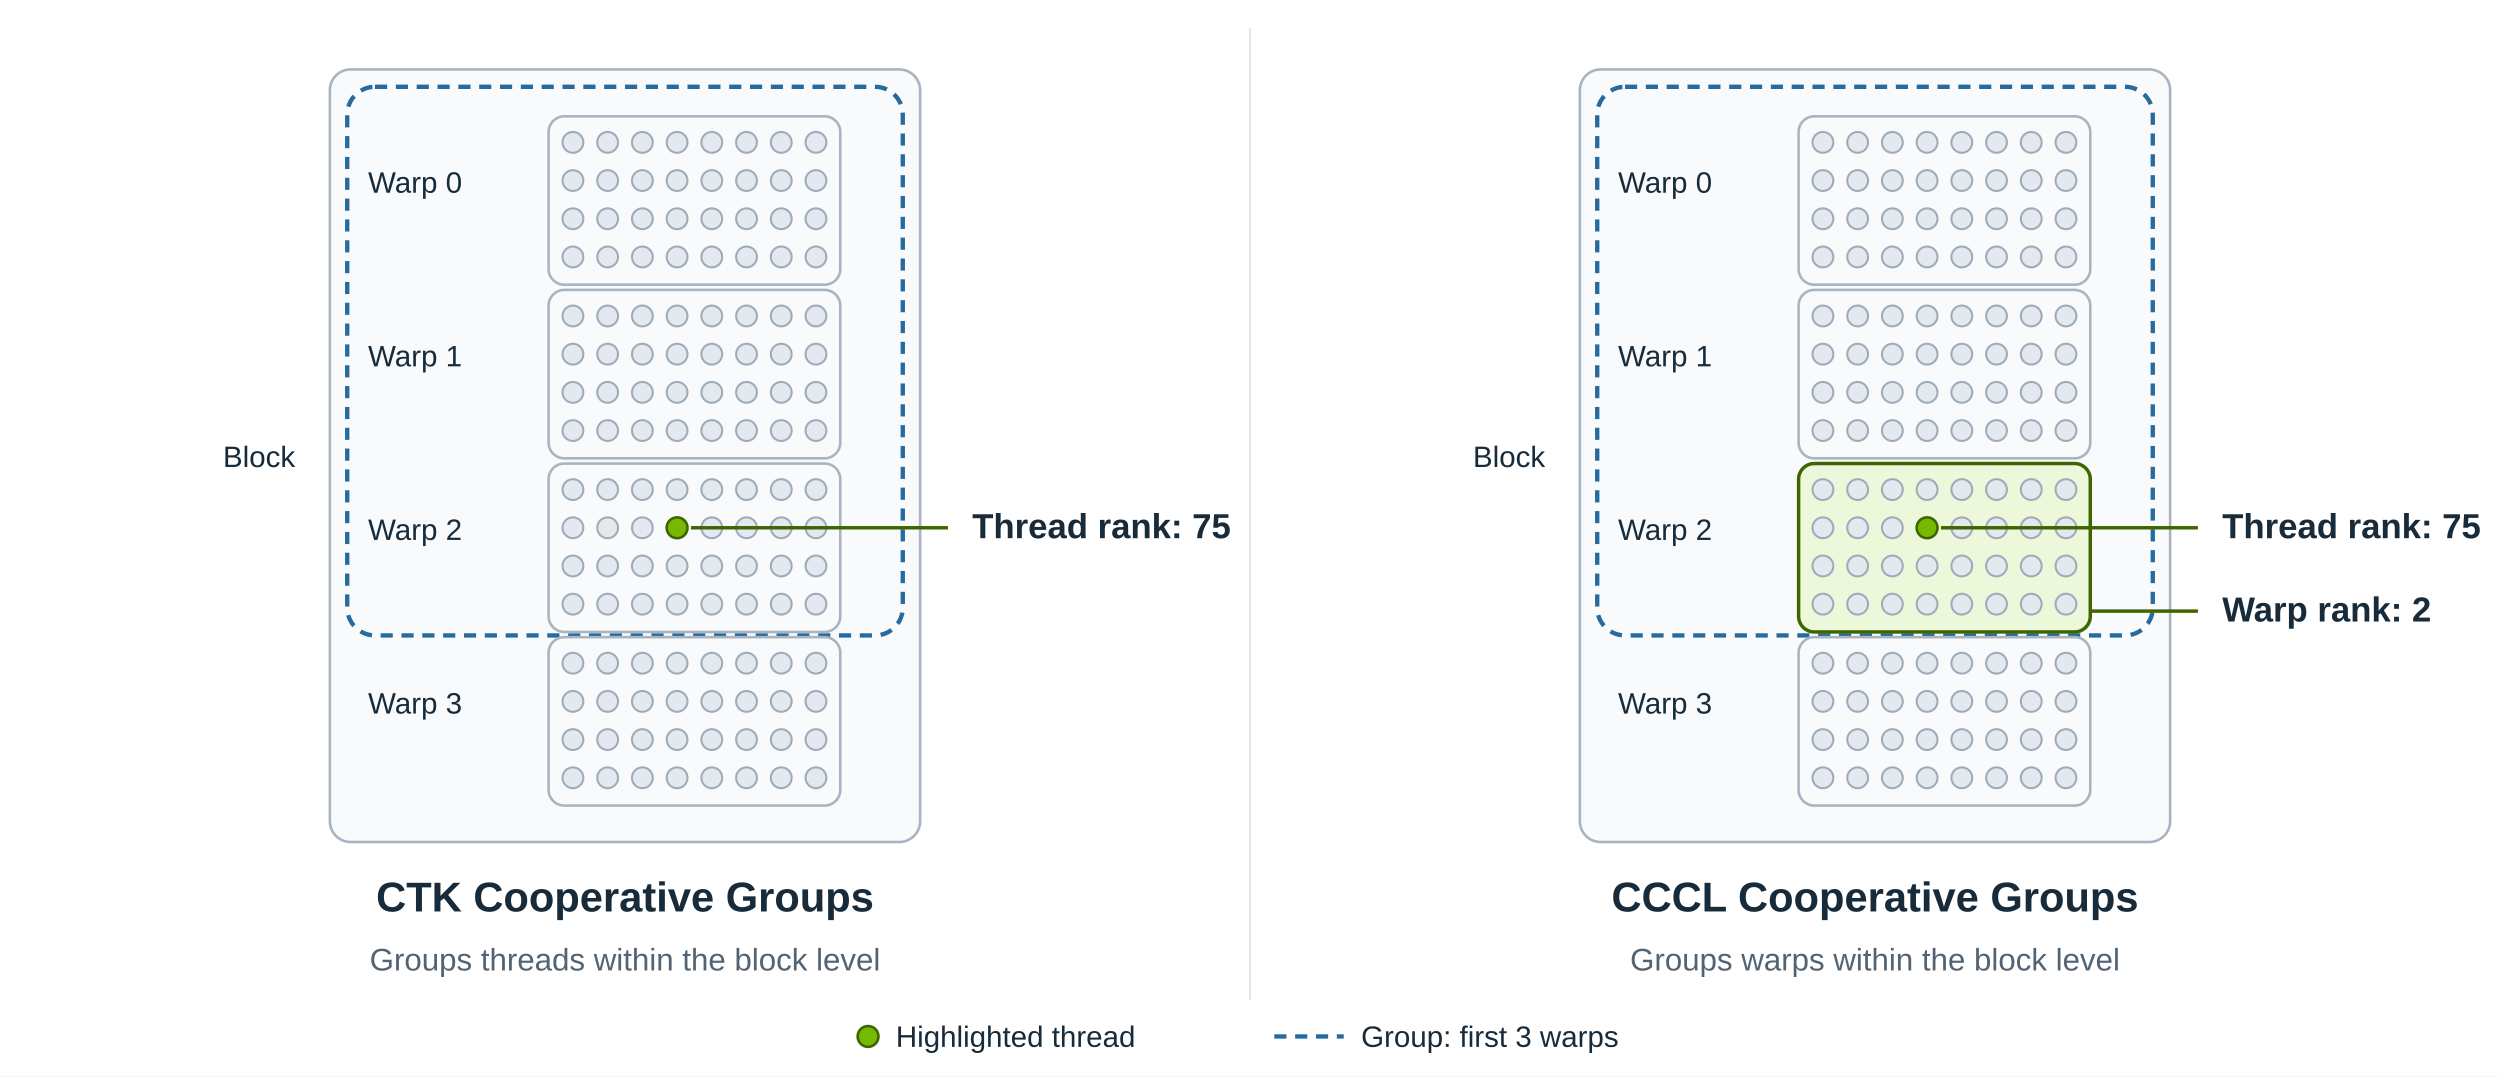
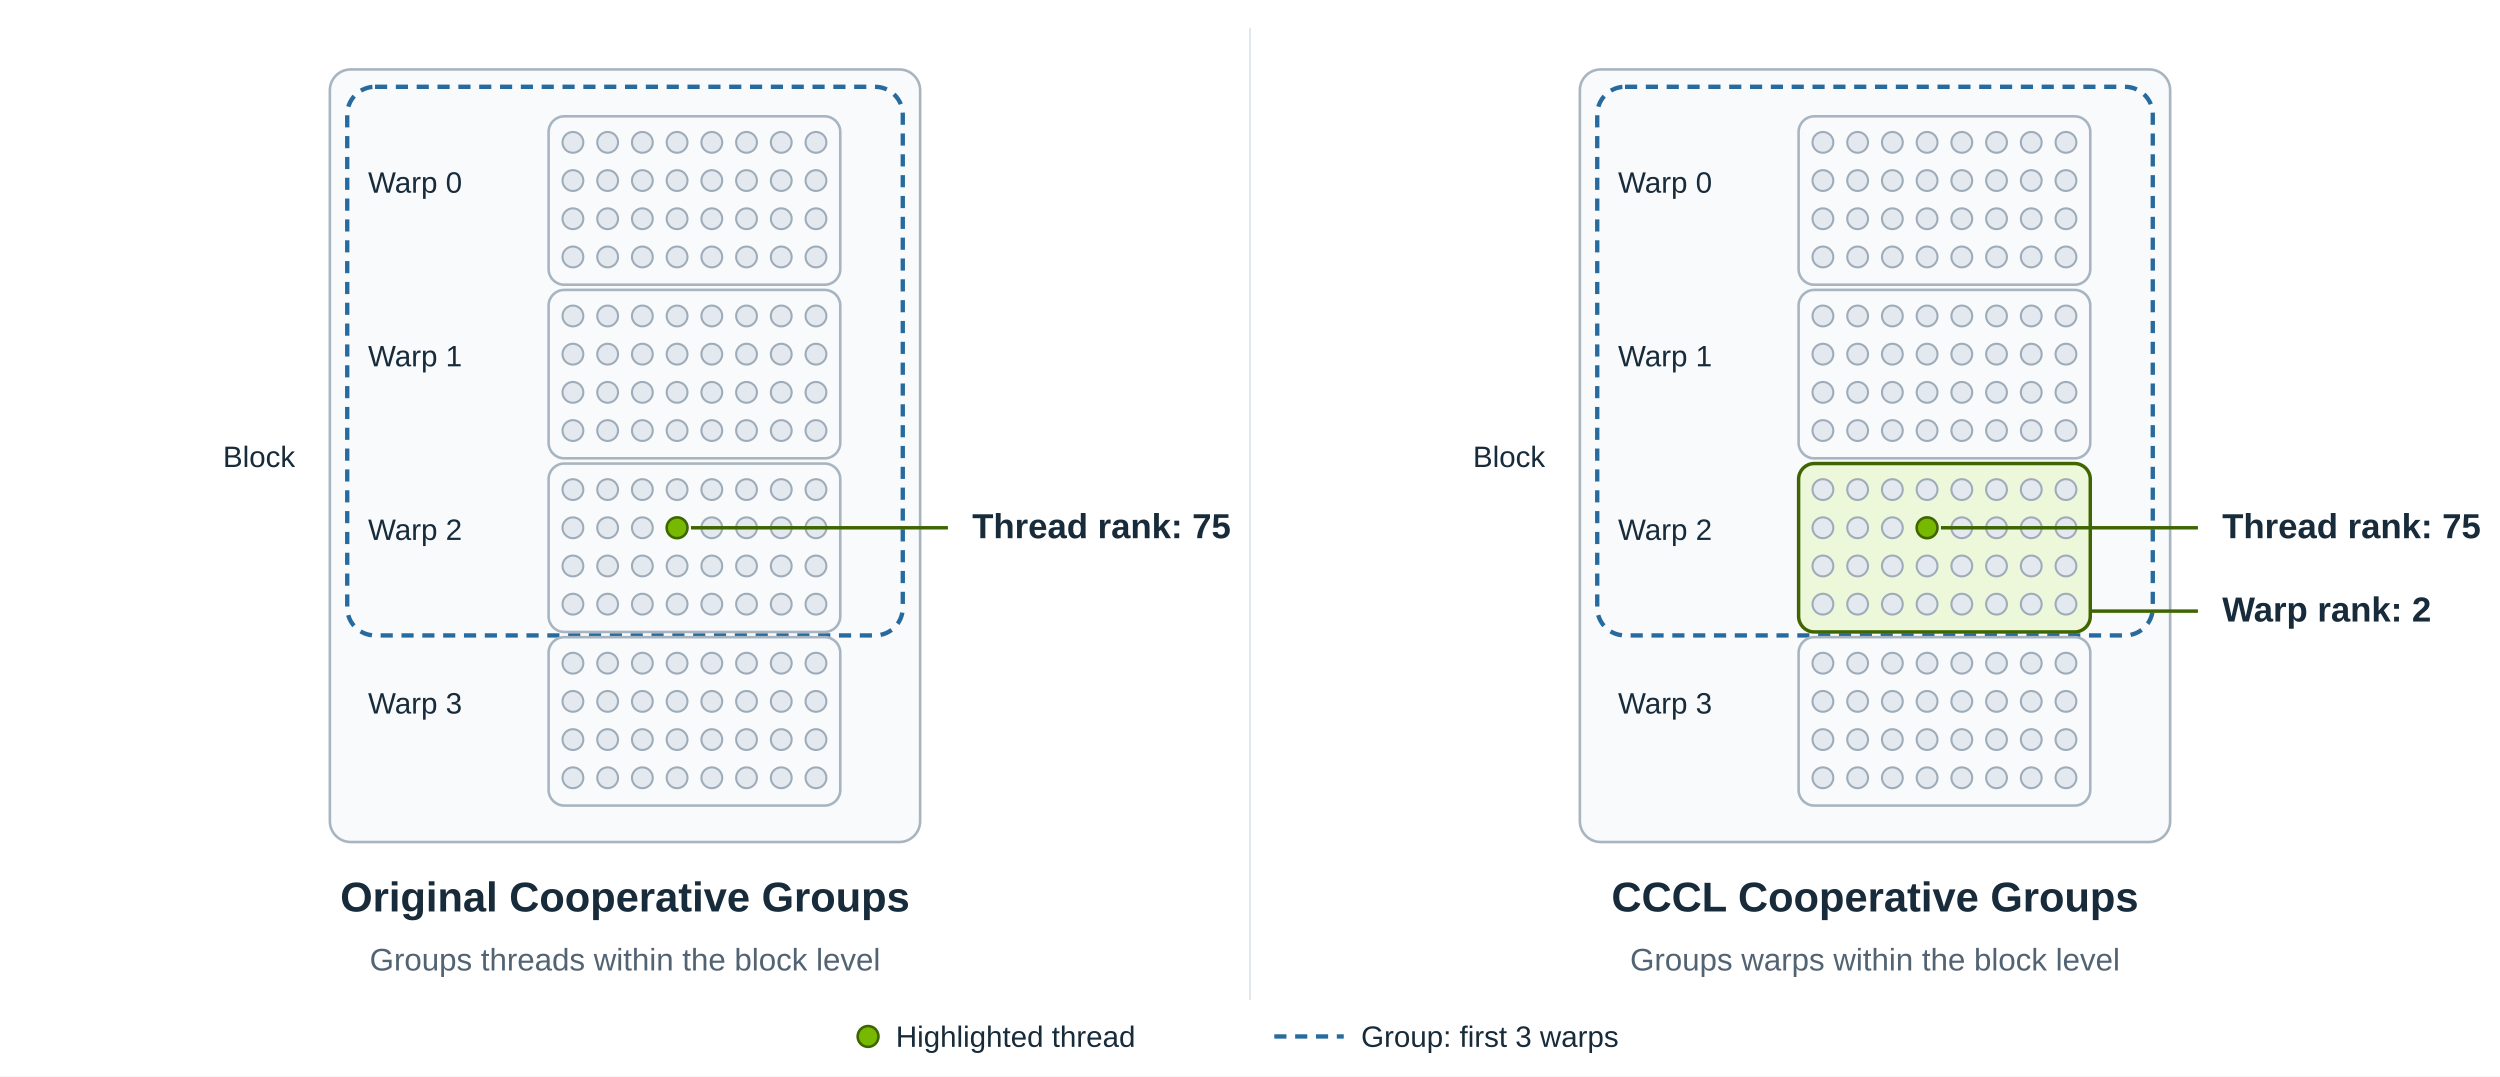
<svg xmlns="http://www.w3.org/2000/svg" width="1440" height="620" viewBox="0 0 1440 620" role="img" aria-labelledby="title description">
  <style>
  text { font-family: Arial, Helvetica, sans-serif; fill: #172b3a; }
  .heading { font-size: 24px; font-weight: 700; }
  .subtitle { font-size: 18px; fill: #526373; }
  .label { font-size: 17px; }
  .note { font-size: 20px; font-weight: 700; }
  .thread { fill: #e3e9ef; stroke: #9eacb9; stroke-width: 1.2; }
  .member { fill: #76b900; stroke: #3e6500; stroke-width: 1.5; }
  .block { fill: #f8fafc; stroke: #a8b5c1; stroke-width: 1.5; }
  .boundary { fill: none; stroke: #266a9e; stroke-width: 2.5; stroke-dasharray: 7 5; }
  .warp { fill: none; stroke: #a8b5c1; stroke-width: 1.5; }
  .current-warp { fill: #edf7da; stroke: #3e6500; stroke-width: 2; }
  .callout { fill: none; stroke: #3e6500; stroke-width: 2; }
</style>
  <rect width="1440" height="620" fill="white" />
  <path d="M 720 16 V 576" stroke="#dce3e9" />
  <g id="panel-1" transform="translate(150 -96)">
    <text x="20" y="365" class="label" text-anchor="end">Block</text>
    <rect x="40" y="136" width="340" height="445" rx="12" class="block" />
    <rect x="50" y="146" width="320" height="316" rx="16" class="boundary" />
    <g id="panel-1-warp-0">
      <text x="62" y="207" class="label" text-anchor="start">Warp 0</text>
      <rect x="166" y="163" width="168" height="97" rx="9" class="warp" />
      <circle cx="180" cy="178" r="6" class="thread" />
      <circle cx="200" cy="178" r="6" class="thread" />
      <circle cx="220" cy="178" r="6" class="thread" />
      <circle cx="240" cy="178" r="6" class="thread" />
      <circle cx="260" cy="178" r="6" class="thread" />
      <circle cx="280" cy="178" r="6" class="thread" />
      <circle cx="300" cy="178" r="6" class="thread" />
      <circle cx="320" cy="178" r="6" class="thread" />
      <circle cx="180" cy="200" r="6" class="thread" />
      <circle cx="200" cy="200" r="6" class="thread" />
      <circle cx="220" cy="200" r="6" class="thread" />
      <circle cx="240" cy="200" r="6" class="thread" />
      <circle cx="260" cy="200" r="6" class="thread" />
      <circle cx="280" cy="200" r="6" class="thread" />
      <circle cx="300" cy="200" r="6" class="thread" />
      <circle cx="320" cy="200" r="6" class="thread" />
      <circle cx="180" cy="222" r="6" class="thread" />
      <circle cx="200" cy="222" r="6" class="thread" />
      <circle cx="220" cy="222" r="6" class="thread" />
      <circle cx="240" cy="222" r="6" class="thread" />
      <circle cx="260" cy="222" r="6" class="thread" />
      <circle cx="280" cy="222" r="6" class="thread" />
      <circle cx="300" cy="222" r="6" class="thread" />
      <circle cx="320" cy="222" r="6" class="thread" />
      <circle cx="180" cy="244" r="6" class="thread" />
      <circle cx="200" cy="244" r="6" class="thread" />
      <circle cx="220" cy="244" r="6" class="thread" />
      <circle cx="240" cy="244" r="6" class="thread" />
      <circle cx="260" cy="244" r="6" class="thread" />
      <circle cx="280" cy="244" r="6" class="thread" />
      <circle cx="300" cy="244" r="6" class="thread" />
      <circle cx="320" cy="244" r="6" class="thread" />
    </g>
    <g id="panel-1-warp-1">
      <text x="62" y="307" class="label" text-anchor="start">Warp 1</text>
      <rect x="166" y="263" width="168" height="97" rx="9" class="warp" />
      <circle cx="180" cy="278" r="6" class="thread" />
      <circle cx="200" cy="278" r="6" class="thread" />
      <circle cx="220" cy="278" r="6" class="thread" />
      <circle cx="240" cy="278" r="6" class="thread" />
      <circle cx="260" cy="278" r="6" class="thread" />
      <circle cx="280" cy="278" r="6" class="thread" />
      <circle cx="300" cy="278" r="6" class="thread" />
      <circle cx="320" cy="278" r="6" class="thread" />
      <circle cx="180" cy="300" r="6" class="thread" />
      <circle cx="200" cy="300" r="6" class="thread" />
      <circle cx="220" cy="300" r="6" class="thread" />
      <circle cx="240" cy="300" r="6" class="thread" />
      <circle cx="260" cy="300" r="6" class="thread" />
      <circle cx="280" cy="300" r="6" class="thread" />
      <circle cx="300" cy="300" r="6" class="thread" />
      <circle cx="320" cy="300" r="6" class="thread" />
      <circle cx="180" cy="322" r="6" class="thread" />
      <circle cx="200" cy="322" r="6" class="thread" />
      <circle cx="220" cy="322" r="6" class="thread" />
      <circle cx="240" cy="322" r="6" class="thread" />
      <circle cx="260" cy="322" r="6" class="thread" />
      <circle cx="280" cy="322" r="6" class="thread" />
      <circle cx="300" cy="322" r="6" class="thread" />
      <circle cx="320" cy="322" r="6" class="thread" />
      <circle cx="180" cy="344" r="6" class="thread" />
      <circle cx="200" cy="344" r="6" class="thread" />
      <circle cx="220" cy="344" r="6" class="thread" />
      <circle cx="240" cy="344" r="6" class="thread" />
      <circle cx="260" cy="344" r="6" class="thread" />
      <circle cx="280" cy="344" r="6" class="thread" />
      <circle cx="300" cy="344" r="6" class="thread" />
      <circle cx="320" cy="344" r="6" class="thread" />
    </g>
    <g id="panel-1-warp-2">
      <text x="62" y="407" class="label" text-anchor="start">Warp 2</text>
      <rect x="166" y="363" width="168" height="97" rx="9" class="warp" />
      <circle cx="180" cy="378" r="6" class="thread" />
      <circle cx="200" cy="378" r="6" class="thread" />
      <circle cx="220" cy="378" r="6" class="thread" />
      <circle cx="240" cy="378" r="6" class="thread" />
      <circle cx="260" cy="378" r="6" class="thread" />
      <circle cx="280" cy="378" r="6" class="thread" />
      <circle cx="300" cy="378" r="6" class="thread" />
      <circle cx="320" cy="378" r="6" class="thread" />
      <circle cx="180" cy="400" r="6" class="thread" />
      <circle cx="200" cy="400" r="6" class="thread" />
      <circle cx="220" cy="400" r="6" class="thread" />
      <circle cx="240" cy="400" r="6" class="member" />
      <circle cx="260" cy="400" r="6" class="thread" />
      <circle cx="280" cy="400" r="6" class="thread" />
      <circle cx="300" cy="400" r="6" class="thread" />
      <circle cx="320" cy="400" r="6" class="thread" />
      <circle cx="180" cy="422" r="6" class="thread" />
      <circle cx="200" cy="422" r="6" class="thread" />
      <circle cx="220" cy="422" r="6" class="thread" />
      <circle cx="240" cy="422" r="6" class="thread" />
      <circle cx="260" cy="422" r="6" class="thread" />
      <circle cx="280" cy="422" r="6" class="thread" />
      <circle cx="300" cy="422" r="6" class="thread" />
      <circle cx="320" cy="422" r="6" class="thread" />
      <circle cx="180" cy="444" r="6" class="thread" />
      <circle cx="200" cy="444" r="6" class="thread" />
      <circle cx="220" cy="444" r="6" class="thread" />
      <circle cx="240" cy="444" r="6" class="thread" />
      <circle cx="260" cy="444" r="6" class="thread" />
      <circle cx="280" cy="444" r="6" class="thread" />
      <circle cx="300" cy="444" r="6" class="thread" />
      <circle cx="320" cy="444" r="6" class="thread" />
    </g>
    <g id="panel-1-warp-3">
      <text x="62" y="507" class="label" text-anchor="start">Warp 3</text>
      <rect x="166" y="463" width="168" height="97" rx="9" class="warp" />
      <circle cx="180" cy="478" r="6" class="thread" />
      <circle cx="200" cy="478" r="6" class="thread" />
      <circle cx="220" cy="478" r="6" class="thread" />
      <circle cx="240" cy="478" r="6" class="thread" />
      <circle cx="260" cy="478" r="6" class="thread" />
      <circle cx="280" cy="478" r="6" class="thread" />
      <circle cx="300" cy="478" r="6" class="thread" />
      <circle cx="320" cy="478" r="6" class="thread" />
      <circle cx="180" cy="500" r="6" class="thread" />
      <circle cx="200" cy="500" r="6" class="thread" />
      <circle cx="220" cy="500" r="6" class="thread" />
      <circle cx="240" cy="500" r="6" class="thread" />
      <circle cx="260" cy="500" r="6" class="thread" />
      <circle cx="280" cy="500" r="6" class="thread" />
      <circle cx="300" cy="500" r="6" class="thread" />
      <circle cx="320" cy="500" r="6" class="thread" />
      <circle cx="180" cy="522" r="6" class="thread" />
      <circle cx="200" cy="522" r="6" class="thread" />
      <circle cx="220" cy="522" r="6" class="thread" />
      <circle cx="240" cy="522" r="6" class="thread" />
      <circle cx="260" cy="522" r="6" class="thread" />
      <circle cx="280" cy="522" r="6" class="thread" />
      <circle cx="300" cy="522" r="6" class="thread" />
      <circle cx="320" cy="522" r="6" class="thread" />
      <circle cx="180" cy="544" r="6" class="thread" />
      <circle cx="200" cy="544" r="6" class="thread" />
      <circle cx="220" cy="544" r="6" class="thread" />
      <circle cx="240" cy="544" r="6" class="thread" />
      <circle cx="260" cy="544" r="6" class="thread" />
      <circle cx="280" cy="544" r="6" class="thread" />
      <circle cx="300" cy="544" r="6" class="thread" />
      <circle cx="320" cy="544" r="6" class="thread" />
    </g>
    <path d="M 248 400 H 396" class="callout" />
    <text x="410" y="406" class="note" text-anchor="start">Thread rank: 75</text>
  </g>
  <g id="panel-2" transform="translate(150 -96)">
    <text x="740" y="365" class="label" text-anchor="end">Block</text>
    <rect x="760" y="136" width="340" height="445" rx="12" class="block" />
    <rect x="770" y="146" width="320" height="316" rx="16" class="boundary" />
    <g id="panel-2-warp-0">
      <text x="782" y="207" class="label" text-anchor="start">Warp 0</text>
      <rect x="886" y="163" width="168" height="97" rx="9" class="warp" />
      <circle cx="900" cy="178" r="6" class="thread" />
      <circle cx="920" cy="178" r="6" class="thread" />
      <circle cx="940" cy="178" r="6" class="thread" />
      <circle cx="960" cy="178" r="6" class="thread" />
      <circle cx="980" cy="178" r="6" class="thread" />
      <circle cx="1000" cy="178" r="6" class="thread" />
      <circle cx="1020" cy="178" r="6" class="thread" />
      <circle cx="1040" cy="178" r="6" class="thread" />
      <circle cx="900" cy="200" r="6" class="thread" />
      <circle cx="920" cy="200" r="6" class="thread" />
      <circle cx="940" cy="200" r="6" class="thread" />
      <circle cx="960" cy="200" r="6" class="thread" />
      <circle cx="980" cy="200" r="6" class="thread" />
      <circle cx="1000" cy="200" r="6" class="thread" />
      <circle cx="1020" cy="200" r="6" class="thread" />
      <circle cx="1040" cy="200" r="6" class="thread" />
      <circle cx="900" cy="222" r="6" class="thread" />
      <circle cx="920" cy="222" r="6" class="thread" />
      <circle cx="940" cy="222" r="6" class="thread" />
      <circle cx="960" cy="222" r="6" class="thread" />
      <circle cx="980" cy="222" r="6" class="thread" />
      <circle cx="1000" cy="222" r="6" class="thread" />
      <circle cx="1020" cy="222" r="6" class="thread" />
      <circle cx="1040" cy="222" r="6" class="thread" />
      <circle cx="900" cy="244" r="6" class="thread" />
      <circle cx="920" cy="244" r="6" class="thread" />
      <circle cx="940" cy="244" r="6" class="thread" />
      <circle cx="960" cy="244" r="6" class="thread" />
      <circle cx="980" cy="244" r="6" class="thread" />
      <circle cx="1000" cy="244" r="6" class="thread" />
      <circle cx="1020" cy="244" r="6" class="thread" />
      <circle cx="1040" cy="244" r="6" class="thread" />
    </g>
    <g id="panel-2-warp-1">
      <text x="782" y="307" class="label" text-anchor="start">Warp 1</text>
      <rect x="886" y="263" width="168" height="97" rx="9" class="warp" />
      <circle cx="900" cy="278" r="6" class="thread" />
      <circle cx="920" cy="278" r="6" class="thread" />
      <circle cx="940" cy="278" r="6" class="thread" />
      <circle cx="960" cy="278" r="6" class="thread" />
      <circle cx="980" cy="278" r="6" class="thread" />
      <circle cx="1000" cy="278" r="6" class="thread" />
      <circle cx="1020" cy="278" r="6" class="thread" />
      <circle cx="1040" cy="278" r="6" class="thread" />
      <circle cx="900" cy="300" r="6" class="thread" />
      <circle cx="920" cy="300" r="6" class="thread" />
      <circle cx="940" cy="300" r="6" class="thread" />
      <circle cx="960" cy="300" r="6" class="thread" />
      <circle cx="980" cy="300" r="6" class="thread" />
      <circle cx="1000" cy="300" r="6" class="thread" />
      <circle cx="1020" cy="300" r="6" class="thread" />
      <circle cx="1040" cy="300" r="6" class="thread" />
      <circle cx="900" cy="322" r="6" class="thread" />
      <circle cx="920" cy="322" r="6" class="thread" />
      <circle cx="940" cy="322" r="6" class="thread" />
      <circle cx="960" cy="322" r="6" class="thread" />
      <circle cx="980" cy="322" r="6" class="thread" />
      <circle cx="1000" cy="322" r="6" class="thread" />
      <circle cx="1020" cy="322" r="6" class="thread" />
      <circle cx="1040" cy="322" r="6" class="thread" />
      <circle cx="900" cy="344" r="6" class="thread" />
      <circle cx="920" cy="344" r="6" class="thread" />
      <circle cx="940" cy="344" r="6" class="thread" />
      <circle cx="960" cy="344" r="6" class="thread" />
      <circle cx="980" cy="344" r="6" class="thread" />
      <circle cx="1000" cy="344" r="6" class="thread" />
      <circle cx="1020" cy="344" r="6" class="thread" />
      <circle cx="1040" cy="344" r="6" class="thread" />
    </g>
    <g id="panel-2-warp-2">
      <text x="782" y="407" class="label" text-anchor="start">Warp 2</text>
      <rect x="886" y="363" width="168" height="97" rx="9" class="current-warp" />
      <circle cx="900" cy="378" r="6" class="thread" />
      <circle cx="920" cy="378" r="6" class="thread" />
      <circle cx="940" cy="378" r="6" class="thread" />
      <circle cx="960" cy="378" r="6" class="thread" />
      <circle cx="980" cy="378" r="6" class="thread" />
      <circle cx="1000" cy="378" r="6" class="thread" />
      <circle cx="1020" cy="378" r="6" class="thread" />
      <circle cx="1040" cy="378" r="6" class="thread" />
      <circle cx="900" cy="400" r="6" class="thread" />
      <circle cx="920" cy="400" r="6" class="thread" />
      <circle cx="940" cy="400" r="6" class="thread" />
      <circle cx="960" cy="400" r="6" class="member" />
      <circle cx="980" cy="400" r="6" class="thread" />
      <circle cx="1000" cy="400" r="6" class="thread" />
      <circle cx="1020" cy="400" r="6" class="thread" />
      <circle cx="1040" cy="400" r="6" class="thread" />
      <circle cx="900" cy="422" r="6" class="thread" />
      <circle cx="920" cy="422" r="6" class="thread" />
      <circle cx="940" cy="422" r="6" class="thread" />
      <circle cx="960" cy="422" r="6" class="thread" />
      <circle cx="980" cy="422" r="6" class="thread" />
      <circle cx="1000" cy="422" r="6" class="thread" />
      <circle cx="1020" cy="422" r="6" class="thread" />
      <circle cx="1040" cy="422" r="6" class="thread" />
      <circle cx="900" cy="444" r="6" class="thread" />
      <circle cx="920" cy="444" r="6" class="thread" />
      <circle cx="940" cy="444" r="6" class="thread" />
      <circle cx="960" cy="444" r="6" class="thread" />
      <circle cx="980" cy="444" r="6" class="thread" />
      <circle cx="1000" cy="444" r="6" class="thread" />
      <circle cx="1020" cy="444" r="6" class="thread" />
      <circle cx="1040" cy="444" r="6" class="thread" />
    </g>
    <g id="panel-2-warp-3">
      <text x="782" y="507" class="label" text-anchor="start">Warp 3</text>
      <rect x="886" y="463" width="168" height="97" rx="9" class="warp" />
      <circle cx="900" cy="478" r="6" class="thread" />
      <circle cx="920" cy="478" r="6" class="thread" />
      <circle cx="940" cy="478" r="6" class="thread" />
      <circle cx="960" cy="478" r="6" class="thread" />
      <circle cx="980" cy="478" r="6" class="thread" />
      <circle cx="1000" cy="478" r="6" class="thread" />
      <circle cx="1020" cy="478" r="6" class="thread" />
      <circle cx="1040" cy="478" r="6" class="thread" />
      <circle cx="900" cy="500" r="6" class="thread" />
      <circle cx="920" cy="500" r="6" class="thread" />
      <circle cx="940" cy="500" r="6" class="thread" />
      <circle cx="960" cy="500" r="6" class="thread" />
      <circle cx="980" cy="500" r="6" class="thread" />
      <circle cx="1000" cy="500" r="6" class="thread" />
      <circle cx="1020" cy="500" r="6" class="thread" />
      <circle cx="1040" cy="500" r="6" class="thread" />
      <circle cx="900" cy="522" r="6" class="thread" />
      <circle cx="920" cy="522" r="6" class="thread" />
      <circle cx="940" cy="522" r="6" class="thread" />
      <circle cx="960" cy="522" r="6" class="thread" />
      <circle cx="980" cy="522" r="6" class="thread" />
      <circle cx="1000" cy="522" r="6" class="thread" />
      <circle cx="1020" cy="522" r="6" class="thread" />
      <circle cx="1040" cy="522" r="6" class="thread" />
      <circle cx="900" cy="544" r="6" class="thread" />
      <circle cx="920" cy="544" r="6" class="thread" />
      <circle cx="940" cy="544" r="6" class="thread" />
      <circle cx="960" cy="544" r="6" class="thread" />
      <circle cx="980" cy="544" r="6" class="thread" />
      <circle cx="1000" cy="544" r="6" class="thread" />
      <circle cx="1020" cy="544" r="6" class="thread" />
      <circle cx="1040" cy="544" r="6" class="thread" />
    </g>
    <path d="M 968 400 H 1116" class="callout" />
    <text x="1130" y="406" class="note" text-anchor="start">Thread rank: 75</text>
    <path d="M 1054 448 H 1116" class="callout" />
    <text x="1130" y="454" class="note" text-anchor="start">Warp rank: 2</text>
  </g>
-   <text x="360" y="525" class="heading" text-anchor="middle">CTK Cooperative Groups</text>
+   <text x="360" y="525" class="heading" text-anchor="middle">Original Cooperative Groups</text>
  <text x="360" y="559" class="subtitle" text-anchor="middle">Groups threads within the block level</text>
  <text x="1080" y="525" class="heading" text-anchor="middle">CCCL Cooperative Groups</text>
  <text x="1080" y="559" class="subtitle" text-anchor="middle">Groups warps within the block level</text>
  <g id="legend" transform="translate(454 0)">
    <path d="M 280 597 H 320" class="boundary" />
    <text x="330" y="603" class="label">Group: first 3 warps</text>
    <circle cx="46" cy="597" r="6" class="member" />
    <text x="62" y="603" class="label">Highlighted thread</text>
  </g>
</svg>
